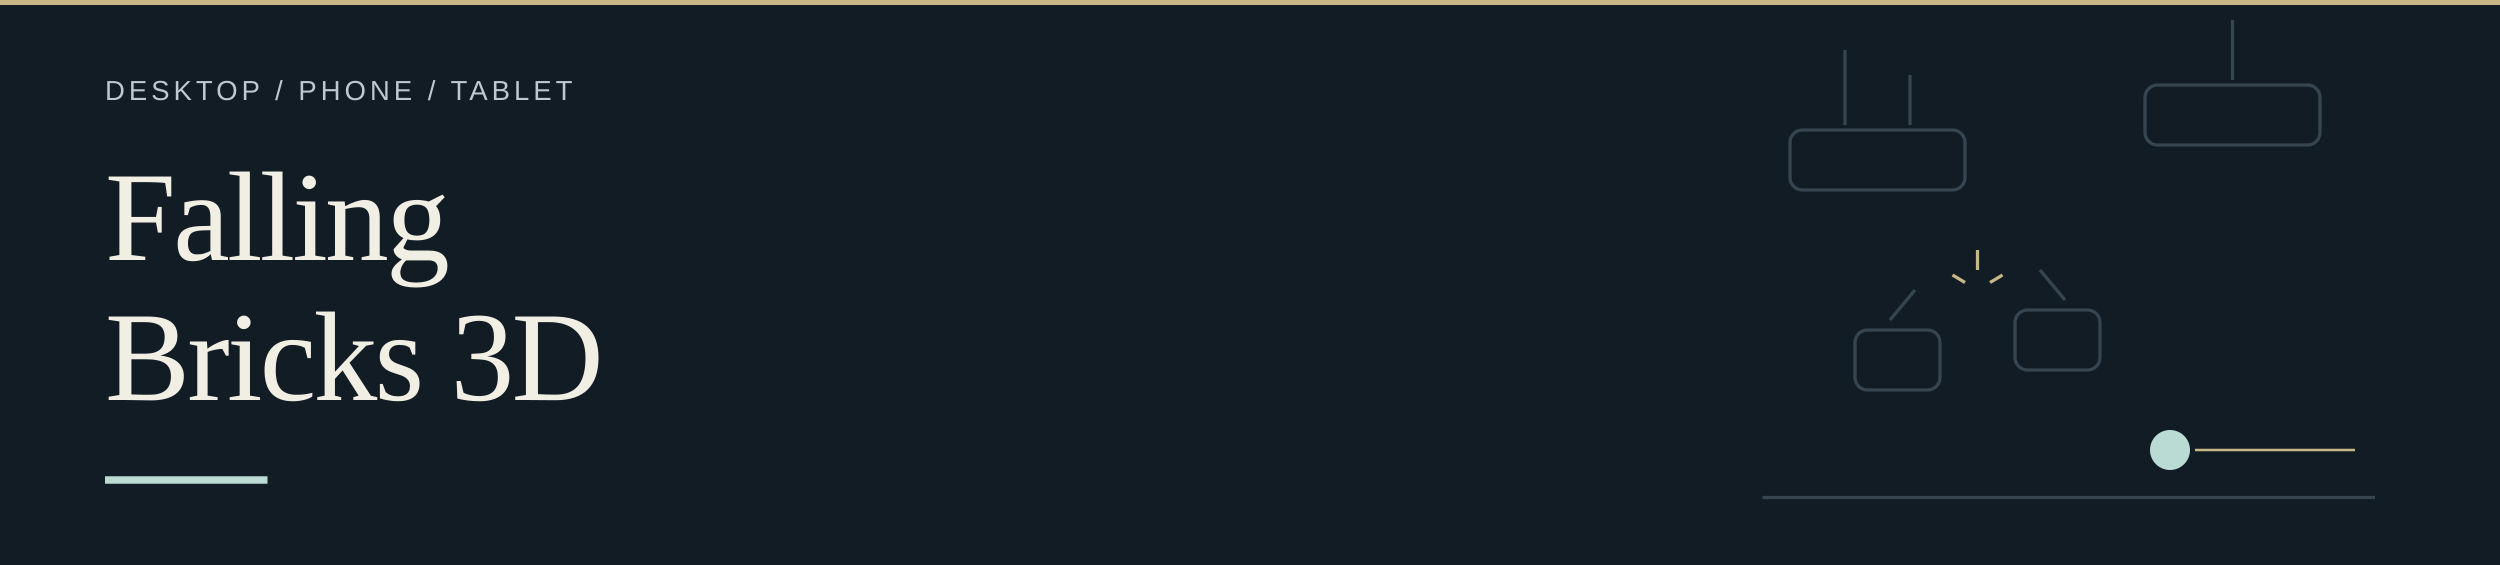
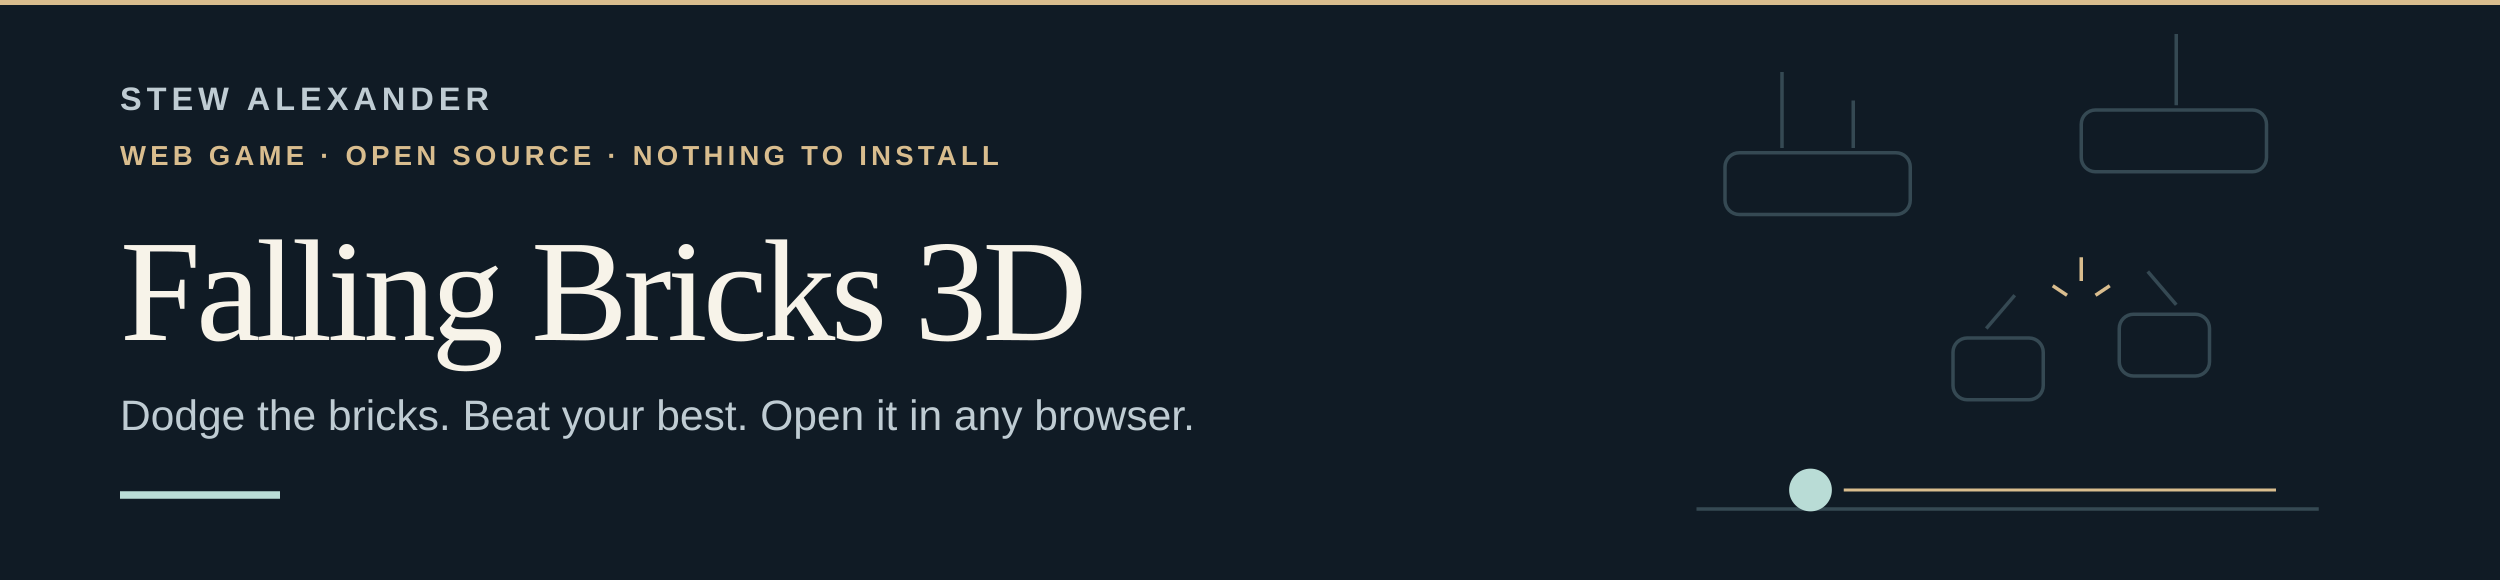
- <svg xmlns="http://www.w3.org/2000/svg" width="1000" height="226" viewBox="0 0 1000 226" role="img" aria-labelledby="title desc">
-   <rect width="1000" height="226" fill="#121c25" />
-   <path d="M0 1H1000" stroke="#c9b887" stroke-width="2" />
-   <text x="42" y="40" fill="#bdc9cf" font-family="Arial, sans-serif" font-size="11" letter-spacing="1.6">DESKTOP / PHONE / TABLET</text>
-   <g fill="#f1eee4" font-family="Georgia, 'Times New Roman', serif" font-size="51" letter-spacing="-1.1">
-     <text x="42" y="104">Falling</text>
-     <text x="42" y="160">Bricks 3D</text>
+ <svg xmlns="http://www.w3.org/2000/svg" width="1000" height="232" viewBox="0 0 1000 232" role="img" aria-label="Falling Bricks 3D. Stew Alexander. A web game, open source, nothing to install.">
+   <rect width="1000" height="232" fill="#101b25" />
+   <path d="M0 1H1000" stroke="#d9bd8e" stroke-width="2" />
+   <text x="48" y="44" fill="#bfccd3" font-family="Arial, Helvetica, sans-serif" font-size="13" font-weight="bold" letter-spacing="2">STEW ALEXANDER</text>
+   <text x="48" y="66" fill="#d9bd8e" font-family="Arial, Helvetica, sans-serif" font-size="11" font-weight="bold" letter-spacing="1.7">WEB GAME · OPEN SOURCE · NOTHING TO INSTALL</text>
+   <text x="48" y="136" fill="#f7f3e9" font-family="Georgia, 'Times New Roman', serif" font-size="58" letter-spacing="-1.8">Falling Bricks 3D</text>
+   <text x="48" y="172" fill="#bfccd3" font-family="Arial, Helvetica, sans-serif" font-size="17">Dodge the bricks. Beat your best. Open it in any browser.</text>
+   <path d="M48 198H112" stroke="#b9dcd6" stroke-width="3" />
+   <g transform="translate(690 44) scale(0.95)" fill="none" stroke="#354953" stroke-width="1.47">
+     <rect x="0" y="18" width="78" height="26" rx="6" />
+     <rect x="150" y="0" width="78" height="26" rx="6" />
+     <rect x="96" y="96" width="38" height="26" rx="6" />
+     <rect x="166" y="86" width="38" height="26" rx="6" />
+     <path d="M24-16V16M54-4V16M190-32V-2" />
+     <path d="M122 78L110 92M178 68L190 82" />
+     <path d="M-12 168H250" />
  </g>
-   <path d="M42 192H107" stroke="#badbd4" stroke-width="3" />
-   <g fill="none" stroke="#354650" stroke-width="1.3">
-     <rect x="716" y="52" width="70" height="24" rx="5" />
-     <path d="M738 20V50M764 30V50" />
-     <rect x="858" y="34" width="70" height="24" rx="5" />
-     <path d="M893 8V32" />
-     <rect x="742" y="132" width="34" height="24" rx="5" />
-     <rect x="806" y="124" width="34" height="24" rx="5" />
-     <path d="M766 116L756 128M816 108L826 120" />
-     <path d="M705 199H950" />
+   <g transform="translate(690 44) scale(0.95)" fill="none" stroke="#d9bd8e" stroke-width="1.47">
+     <path d="M150 62V72M138 74L144 78M162 74L156 78" />
  </g>
-   <path d="M791 100V108M781 110L786 113M801 110L796 113" fill="none" stroke="#c9b887" stroke-width="1.3" />
-   <circle cx="868" cy="180" r="8" fill="#badbd4" />
-   <path d="M878 180H942" stroke="#c9b887" />
+   <g transform="translate(690 44) scale(0.95)">
+     <circle cx="36" cy="160" r="9" fill="#b9dcd6" />
+     <path d="M50 160H232" stroke="#d9bd8e" stroke-width="1.26" fill="none" />
+   </g>
</svg>
